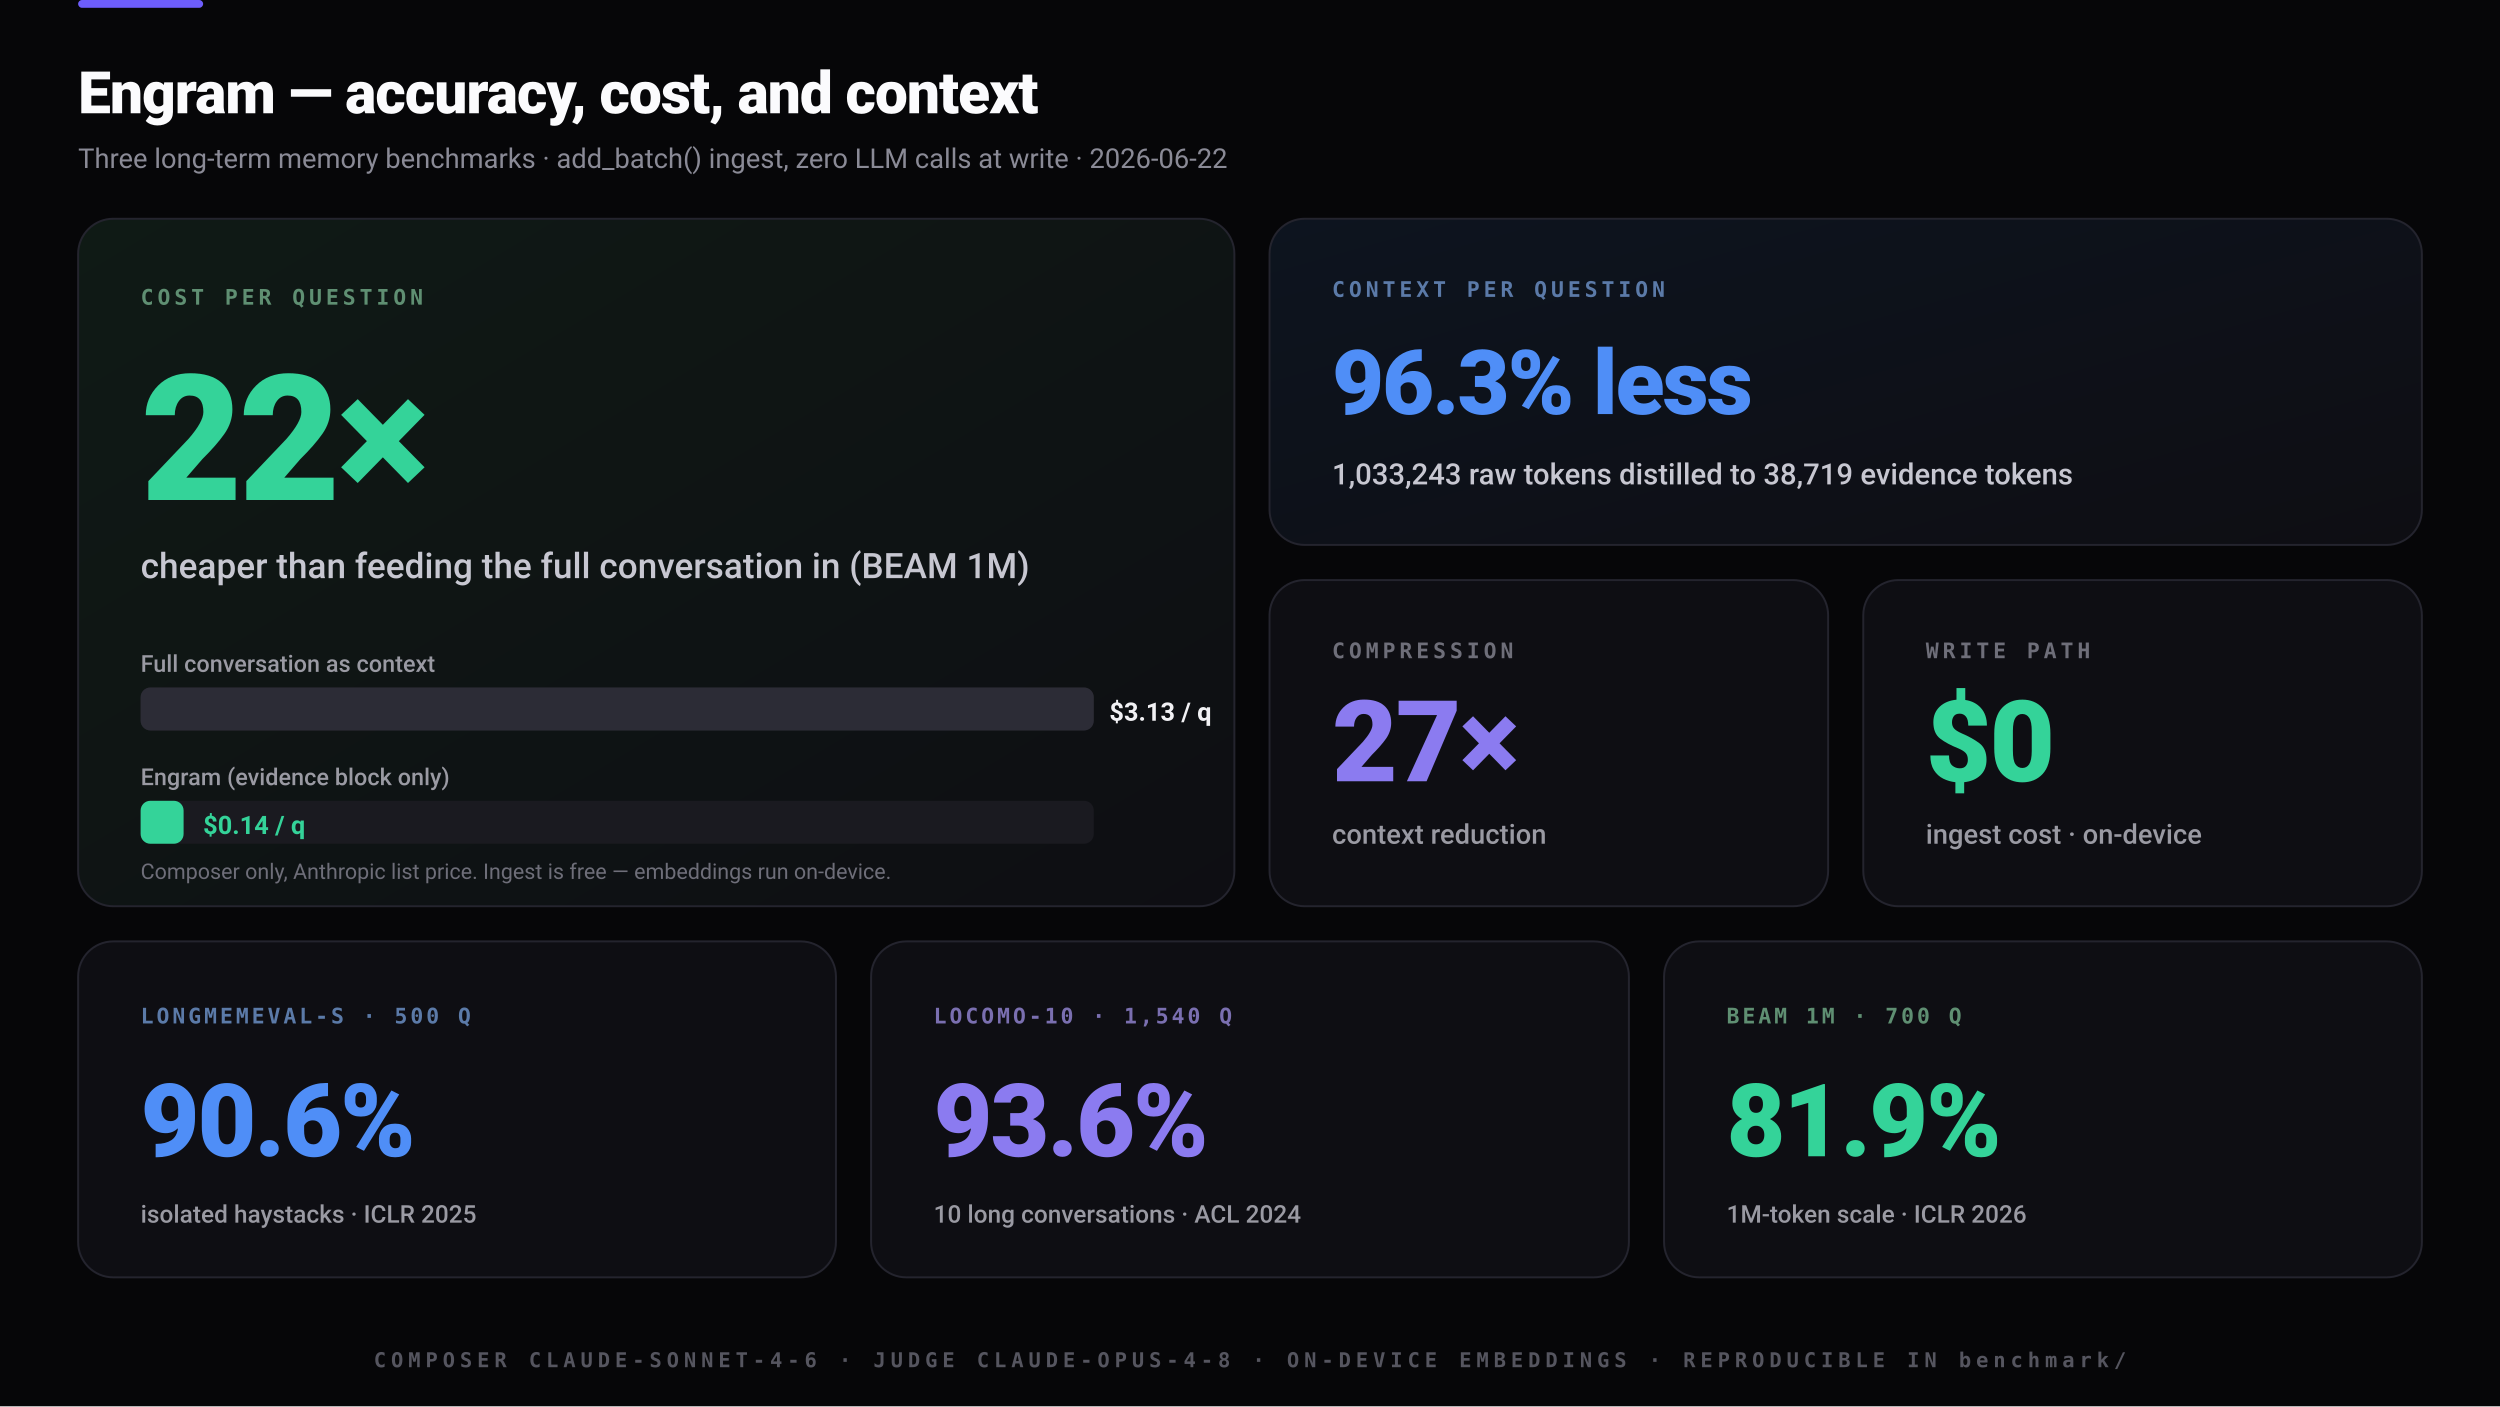
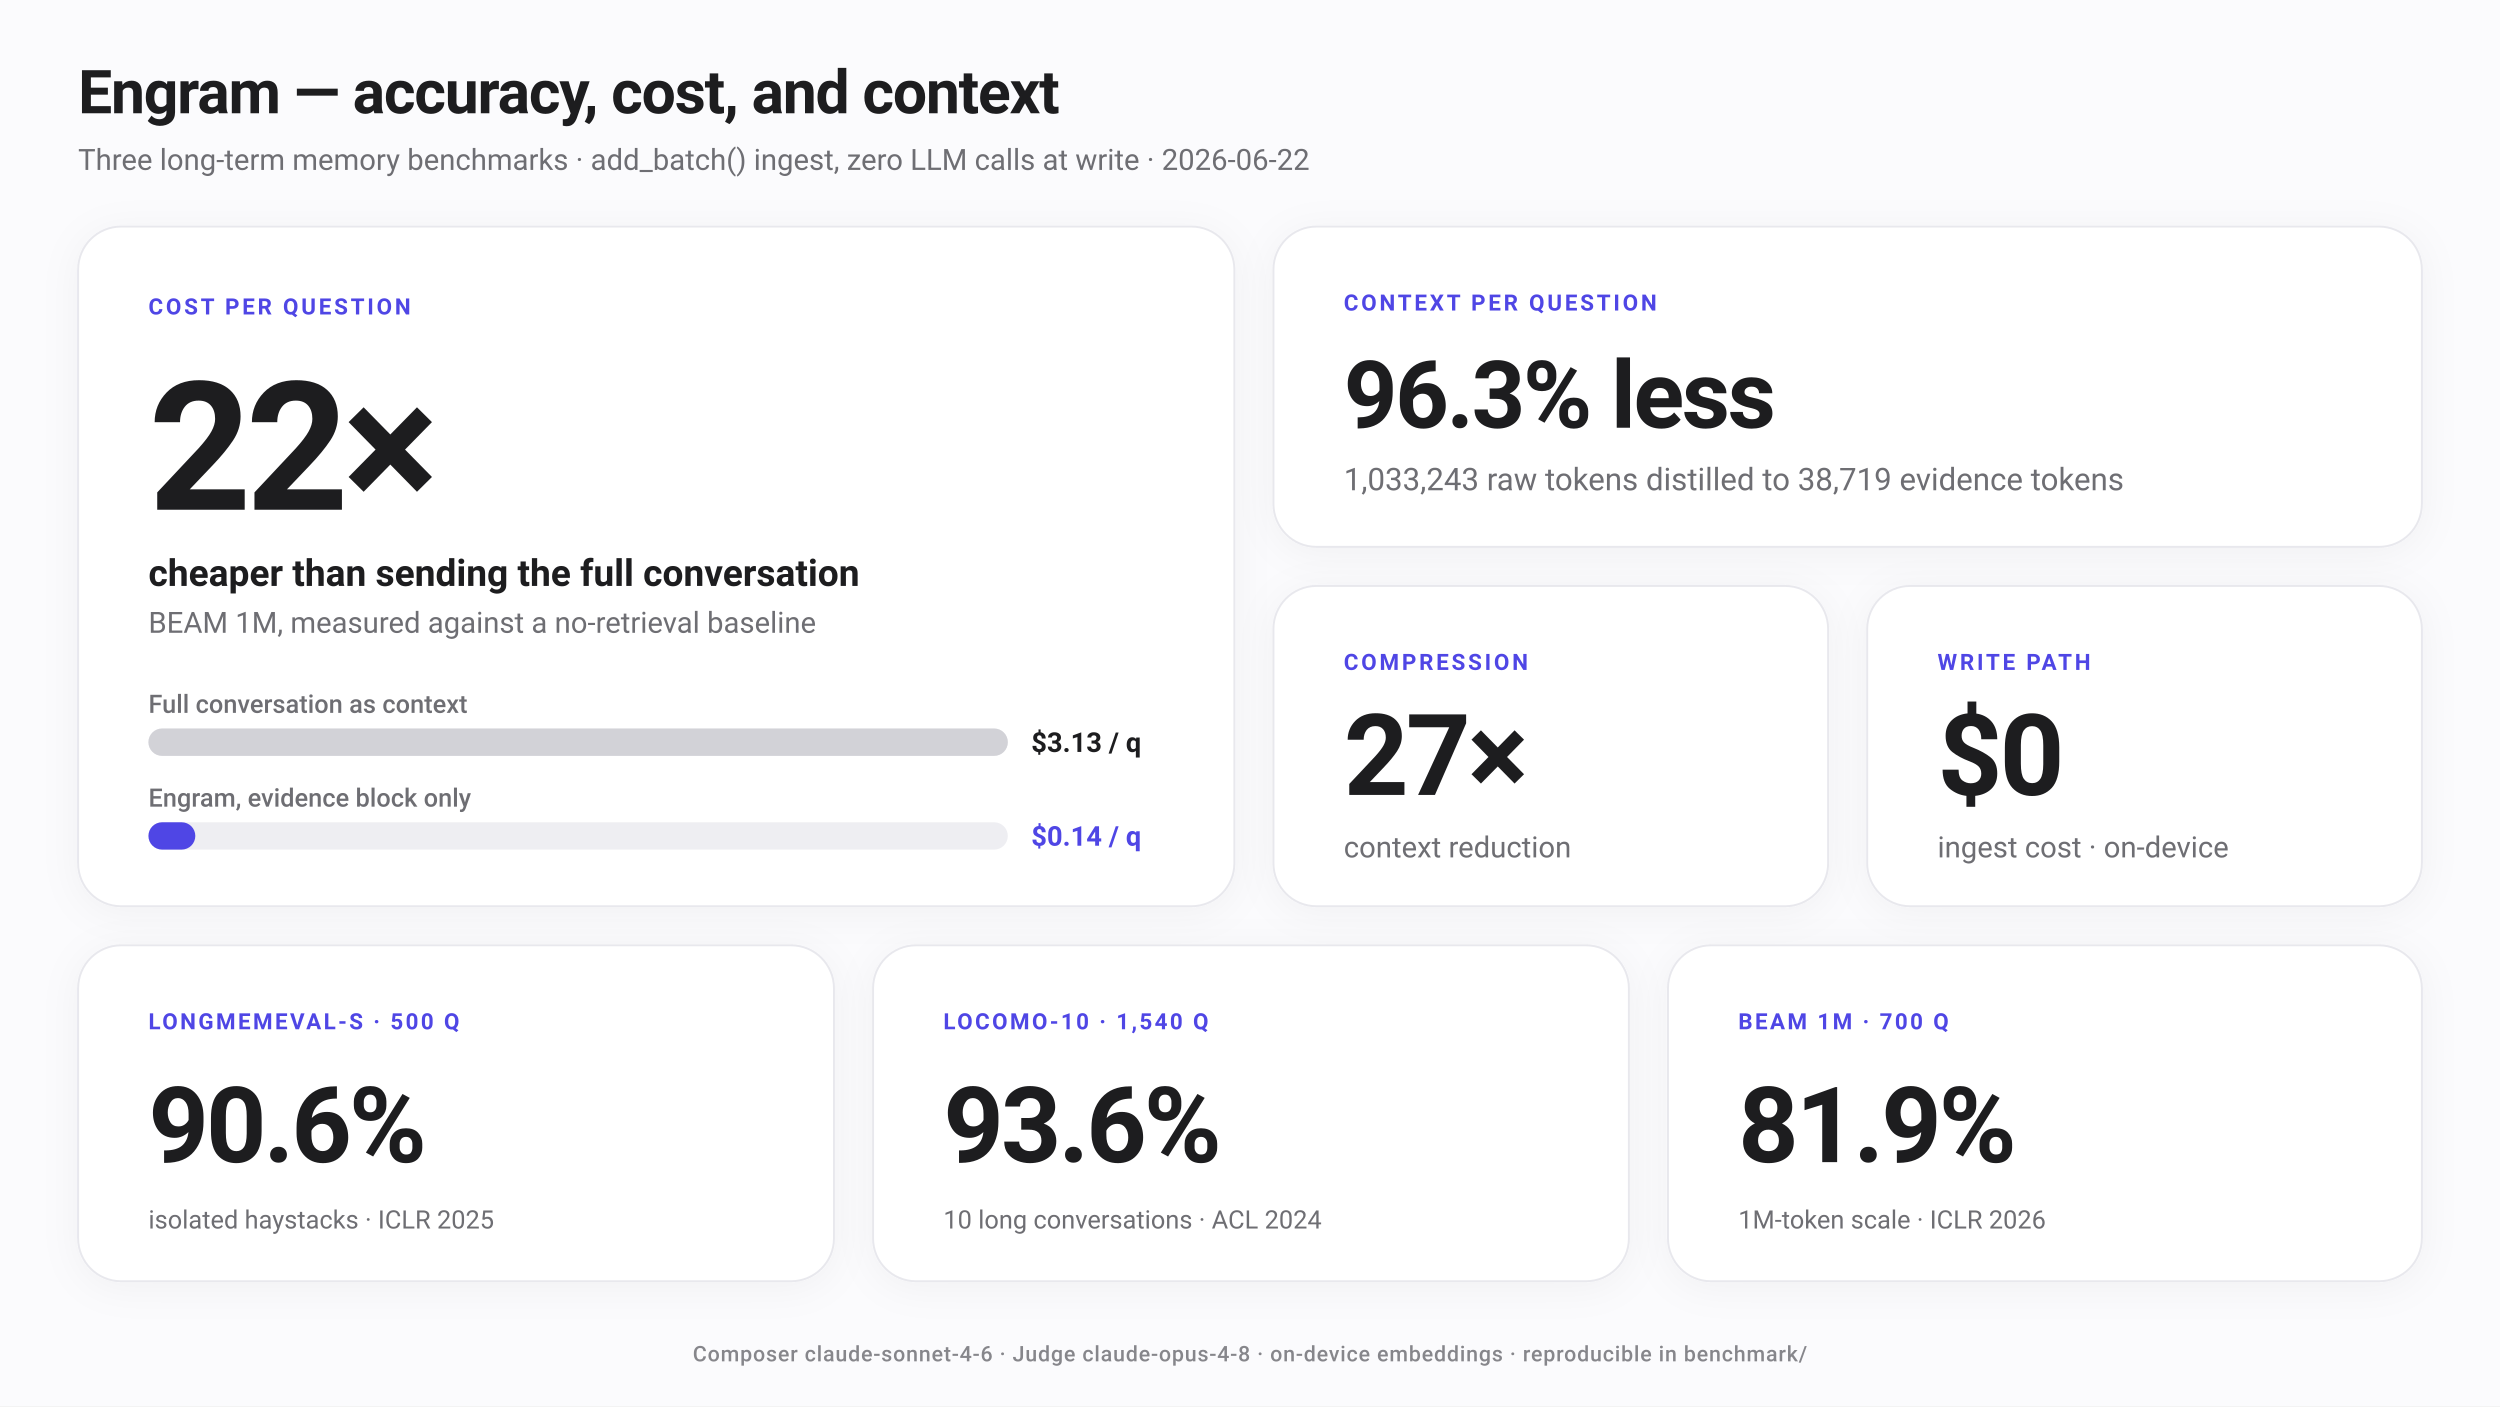
- <svg xmlns="http://www.w3.org/2000/svg" viewBox="0 0 1280 720" width="100%" height="100%" style="background-color:#060608;font-family:-apple-system,BlinkMacSystemFont,'Segoe UI',Roboto,Helvetica,Arial,sans-serif;">
+ <svg xmlns="http://www.w3.org/2000/svg" viewBox="0 0 1280 720" width="100%" height="100%" style="background-color:#fbfbfd;font-family:-apple-system,BlinkMacSystemFont,'SF Pro Display','Segoe UI',Roboto,Helvetica,Arial,sans-serif;">
  <defs>
-     <linearGradient id="heroGlow" x1="0" y1="0" x2="1" y2="1">
-       <stop offset="0" stop-color="#0f1a15" />
-       <stop offset="1" stop-color="#0e0e13" />
-     </linearGradient>
-     <linearGradient id="ctxGlow" x1="0" y1="0" x2="1" y2="1">
-       <stop offset="0" stop-color="#0d141f" />
-       <stop offset="1" stop-color="#0e0e13" />
-     </linearGradient>
+     <filter id="card" x="-15%" y="-15%" width="130%" height="130%">
+       <feDropShadow dx="0" dy="3" stdDeviation="10" flood-color="#1d1d1f" flood-opacity="0.045" />
+     </filter>
  </defs>
-   <rect width="1280" height="720" fill="#060608" />
-   <rect x="40" y="0" width="64" height="4" rx="2" fill="#6d5dfb" />
-   <text x="40" y="58" font-size="30" font-weight="800" fill="#fbfbfd" letter-spacing="-0.5">Engram — accuracy, cost, and context</text>
-   <text x="40" y="86" font-size="14" font-weight="400" fill="#8a8a96">Three long-term memory benchmarks · add_batch() ingest, zero LLM calls at write · 2026-06-22</text>
-   <rect x="40" y="112" width="592" height="352" rx="18" fill="url(#heroGlow)" stroke="#24242e" stroke-width="1" />
-   <text x="72" y="156" font-size="11" font-weight="700" fill="#5f8f72" letter-spacing="2" font-family="'SF Mono',SFMono-Regular,Menlo,Consolas,monospace">COST PER QUESTION</text>
-   <text x="72" y="256" font-size="90" font-weight="800" fill="#34d399" letter-spacing="-2">22×</text>
-   <text x="72" y="296" font-size="18" font-weight="500" fill="#c7c7d1">cheaper than feeding the full conversation in (BEAM 1M)</text>
-   <text x="72" y="344" font-size="12" font-weight="500" fill="#9a9aa3">Full conversation as context</text>
-   <rect x="72" y="352" width="488" height="22" rx="5" fill="#1a1a20" />
-   <rect x="72" y="352" width="488" height="22" rx="5" fill="#2c2c36" />
-   <text x="568" y="369" font-size="13" font-weight="700" fill="#f1f1f4">$3.13 / q</text>
-   <text x="72" y="402" font-size="12" font-weight="500" fill="#9a9aa3">Engram (evidence block only)</text>
-   <rect x="72" y="410" width="488" height="22" rx="5" fill="#1a1a20" />
-   <rect x="72" y="410" width="22" height="22" rx="5" fill="#34d399" />
-   <text x="104" y="427" font-size="13" font-weight="700" fill="#34d399">$0.14 / q</text>
-   <text x="72" y="450" font-size="11" font-weight="400" fill="#6e6e79">Composer only, Anthropic list price. Ingest is free — embeddings run on-device.</text>
-   <rect x="650" y="112" width="590" height="167" rx="18" fill="url(#ctxGlow)" stroke="#24242e" stroke-width="1" />
-   <text x="682" y="152" font-size="11" font-weight="700" fill="#5b7aa8" letter-spacing="2" font-family="'SF Mono',SFMono-Regular,Menlo,Consolas,monospace">CONTEXT PER QUESTION</text>
-   <text x="682" y="212" font-size="46" font-weight="800" fill="#4f8ef7" letter-spacing="-1">96.3% less</text>
-   <text x="682" y="248" font-size="15" font-weight="500" fill="#c7c7d1">1,033,243 raw tokens distilled to 38,719 evidence tokens</text>
-   <rect x="650" y="297" width="286" height="167" rx="18" fill="#0e0e13" stroke="#24242e" stroke-width="1" />
-   <text x="682" y="337" font-size="11" font-weight="700" fill="#6e6e79" letter-spacing="2" font-family="'SF Mono',SFMono-Regular,Menlo,Consolas,monospace">COMPRESSION</text>
-   <text x="682" y="400" font-size="58" font-weight="800" fill="#8b7bf0" letter-spacing="-1">27×</text>
-   <text x="682" y="432" font-size="14" font-weight="500" fill="#9a9aa3">context reduction</text>
-   <rect x="954" y="297" width="286" height="167" rx="18" fill="#0e0e13" stroke="#24242e" stroke-width="1" />
-   <text x="986" y="337" font-size="11" font-weight="700" fill="#6e6e79" letter-spacing="2" font-family="'SF Mono',SFMono-Regular,Menlo,Consolas,monospace">WRITE PATH</text>
-   <text x="986" y="400" font-size="58" font-weight="800" fill="#34d399" letter-spacing="-1">$0</text>
-   <text x="986" y="432" font-size="14" font-weight="500" fill="#9a9aa3">ingest cost · on-device</text>
-   <rect x="40" y="482" width="388" height="172" rx="18" fill="#0e0e13" stroke="#24242e" stroke-width="1" />
-   <text x="72" y="524" font-size="11" font-weight="700" fill="#5b7aa8" letter-spacing="1.5" font-family="'SF Mono',SFMono-Regular,Menlo,Consolas,monospace">LONGMEMEVAL-S · 500 Q</text>
-   <text x="72" y="592" font-size="52" font-weight="800" fill="#4f8ef7" letter-spacing="-1">90.6%</text>
-   <text x="72" y="626" font-size="12.5" font-weight="500" fill="#9a9aa3">isolated haystacks · ICLR 2025</text>
-   <rect x="446" y="482" width="388" height="172" rx="18" fill="#0e0e13" stroke="#24242e" stroke-width="1" />
-   <text x="478" y="524" font-size="11" font-weight="700" fill="#7a6fb0" letter-spacing="1.5" font-family="'SF Mono',SFMono-Regular,Menlo,Consolas,monospace">LOCOMO-10 · 1,540 Q</text>
-   <text x="478" y="592" font-size="52" font-weight="800" fill="#8b7bf0" letter-spacing="-1">93.6%</text>
-   <text x="478" y="626" font-size="12.5" font-weight="500" fill="#9a9aa3">10 long conversations · ACL 2024</text>
-   <rect x="852" y="482" width="388" height="172" rx="18" fill="#0e0e13" stroke="#24242e" stroke-width="1" />
-   <text x="884" y="524" font-size="11" font-weight="700" fill="#5f8f72" letter-spacing="1.5" font-family="'SF Mono',SFMono-Regular,Menlo,Consolas,monospace">BEAM 1M · 700 Q</text>
-   <text x="884" y="592" font-size="52" font-weight="800" fill="#34d399" letter-spacing="-1">81.9%</text>
-   <text x="884" y="626" font-size="12.5" font-weight="500" fill="#9a9aa3">1M-token scale · ICLR 2026</text>
-   <text x="640" y="700" text-anchor="middle" font-size="10.5" font-weight="600" fill="#55555f" letter-spacing="2.5" font-family="'SF Mono',SFMono-Regular,Menlo,Consolas,monospace">COMPOSER CLAUDE-SONNET-4-6 · JUDGE CLAUDE-OPUS-4-8 · ON-DEVICE EMBEDDINGS · REPRODUCIBLE IN benchmark/</text>
+   <rect width="1280" height="720" fill="#fbfbfd" />
+   <text x="40" y="58" font-size="31" font-weight="700" fill="#1d1d1f" letter-spacing="-0.6">Engram — accuracy, cost, and context</text>
+   <text x="40" y="87" font-size="15" font-weight="400" fill="#6e6e73">Three long-term memory benchmarks · add_batch() ingest, zero LLM calls at write · 2026-06-22</text>
+   <rect x="40" y="116" width="592" height="348" rx="22" fill="#ffffff" stroke="#e8e8ed" stroke-width="1" filter="url(#card)" />
+   <text x="76" y="161" font-size="11.5" font-weight="600" fill="#4f46e5" letter-spacing="1.4">COST PER QUESTION</text>
+   <text x="76" y="261" font-size="92" font-weight="700" fill="#1d1d1f" letter-spacing="-3">22×</text>
+   <text x="76" y="300" font-size="19" font-weight="600" fill="#1d1d1f">cheaper than sending the full conversation</text>
+   <text x="76" y="324" font-size="15" font-weight="400" fill="#6e6e73">BEAM 1M, measured against a no-retrieval baseline</text>
+   <text x="76" y="365" font-size="13" font-weight="500" fill="#6e6e73">Full conversation as context</text>
+   <rect x="76" y="373" width="440" height="14" rx="7" fill="#eeeef2" />
+   <rect x="76" y="373" width="440" height="14" rx="7" fill="#d2d2d7" />
+   <text x="528" y="385" font-size="14" font-weight="600" fill="#1d1d1f">$3.13 / q</text>
+   <text x="76" y="413" font-size="13" font-weight="500" fill="#6e6e73">Engram, evidence block only</text>
+   <rect x="76" y="421" width="440" height="14" rx="7" fill="#eeeef2" />
+   <rect x="76" y="421" width="24" height="14" rx="7" fill="#4f46e5" />
+   <text x="528" y="433" font-size="14" font-weight="700" fill="#4f46e5">$0.14 / q</text>
+   <rect x="652" y="116" width="588" height="164" rx="22" fill="#ffffff" stroke="#e8e8ed" stroke-width="1" filter="url(#card)" />
+   <text x="688" y="159" font-size="11.5" font-weight="600" fill="#4f46e5" letter-spacing="1.4">CONTEXT PER QUESTION</text>
+   <text x="688" y="219" font-size="48" font-weight="700" fill="#1d1d1f" letter-spacing="-1.2">96.3% less</text>
+   <text x="688" y="251" font-size="16" font-weight="400" fill="#6e6e73">1,033,243 raw tokens distilled to 38,719 evidence tokens</text>
+   <rect x="652" y="300" width="284" height="164" rx="22" fill="#ffffff" stroke="#e8e8ed" stroke-width="1" filter="url(#card)" />
+   <text x="688" y="343" font-size="11.5" font-weight="600" fill="#4f46e5" letter-spacing="1.4">COMPRESSION</text>
+   <text x="688" y="407" font-size="58" font-weight="700" fill="#1d1d1f" letter-spacing="-1.5">27×</text>
+   <text x="688" y="439" font-size="15" font-weight="400" fill="#6e6e73">context reduction</text>
+   <rect x="956" y="300" width="284" height="164" rx="22" fill="#ffffff" stroke="#e8e8ed" stroke-width="1" filter="url(#card)" />
+   <text x="992" y="343" font-size="11.5" font-weight="600" fill="#4f46e5" letter-spacing="1.4">WRITE PATH</text>
+   <text x="992" y="407" font-size="58" font-weight="700" fill="#1d1d1f" letter-spacing="-1.5">$0</text>
+   <text x="992" y="439" font-size="15" font-weight="400" fill="#6e6e73">ingest cost · on-device</text>
+   <rect x="40" y="484" width="387" height="172" rx="22" fill="#ffffff" stroke="#e8e8ed" stroke-width="1" filter="url(#card)" />
+   <text x="76" y="527" font-size="11.5" font-weight="600" fill="#4f46e5" letter-spacing="1.2">LONGMEMEVAL-S · 500 Q</text>
+   <text x="76" y="595" font-size="54" font-weight="700" fill="#1d1d1f" letter-spacing="-1.5">90.6%</text>
+   <text x="76" y="629" font-size="13" font-weight="400" fill="#6e6e73">isolated haystacks · ICLR 2025</text>
+   <rect x="447" y="484" width="387" height="172" rx="22" fill="#ffffff" stroke="#e8e8ed" stroke-width="1" filter="url(#card)" />
+   <text x="483" y="527" font-size="11.5" font-weight="600" fill="#4f46e5" letter-spacing="1.2">LOCOMO-10 · 1,540 Q</text>
+   <text x="483" y="595" font-size="54" font-weight="700" fill="#1d1d1f" letter-spacing="-1.5">93.6%</text>
+   <text x="483" y="629" font-size="13" font-weight="400" fill="#6e6e73">10 long conversations · ACL 2024</text>
+   <rect x="854" y="484" width="386" height="172" rx="22" fill="#ffffff" stroke="#e8e8ed" stroke-width="1" filter="url(#card)" />
+   <text x="890" y="527" font-size="11.5" font-weight="600" fill="#4f46e5" letter-spacing="1.2">BEAM 1M · 700 Q</text>
+   <text x="890" y="595" font-size="54" font-weight="700" fill="#1d1d1f" letter-spacing="-1.5">81.9%</text>
+   <text x="890" y="629" font-size="13" font-weight="400" fill="#6e6e73">1M-token scale · ICLR 2026</text>
+   <text x="640" y="697" text-anchor="middle" font-size="11" font-weight="500" fill="#86868b" letter-spacing="0.4">Composer claude-sonnet-4-6 · Judge claude-opus-4-8 · on-device embeddings · reproducible in benchmark/</text>
</svg>
